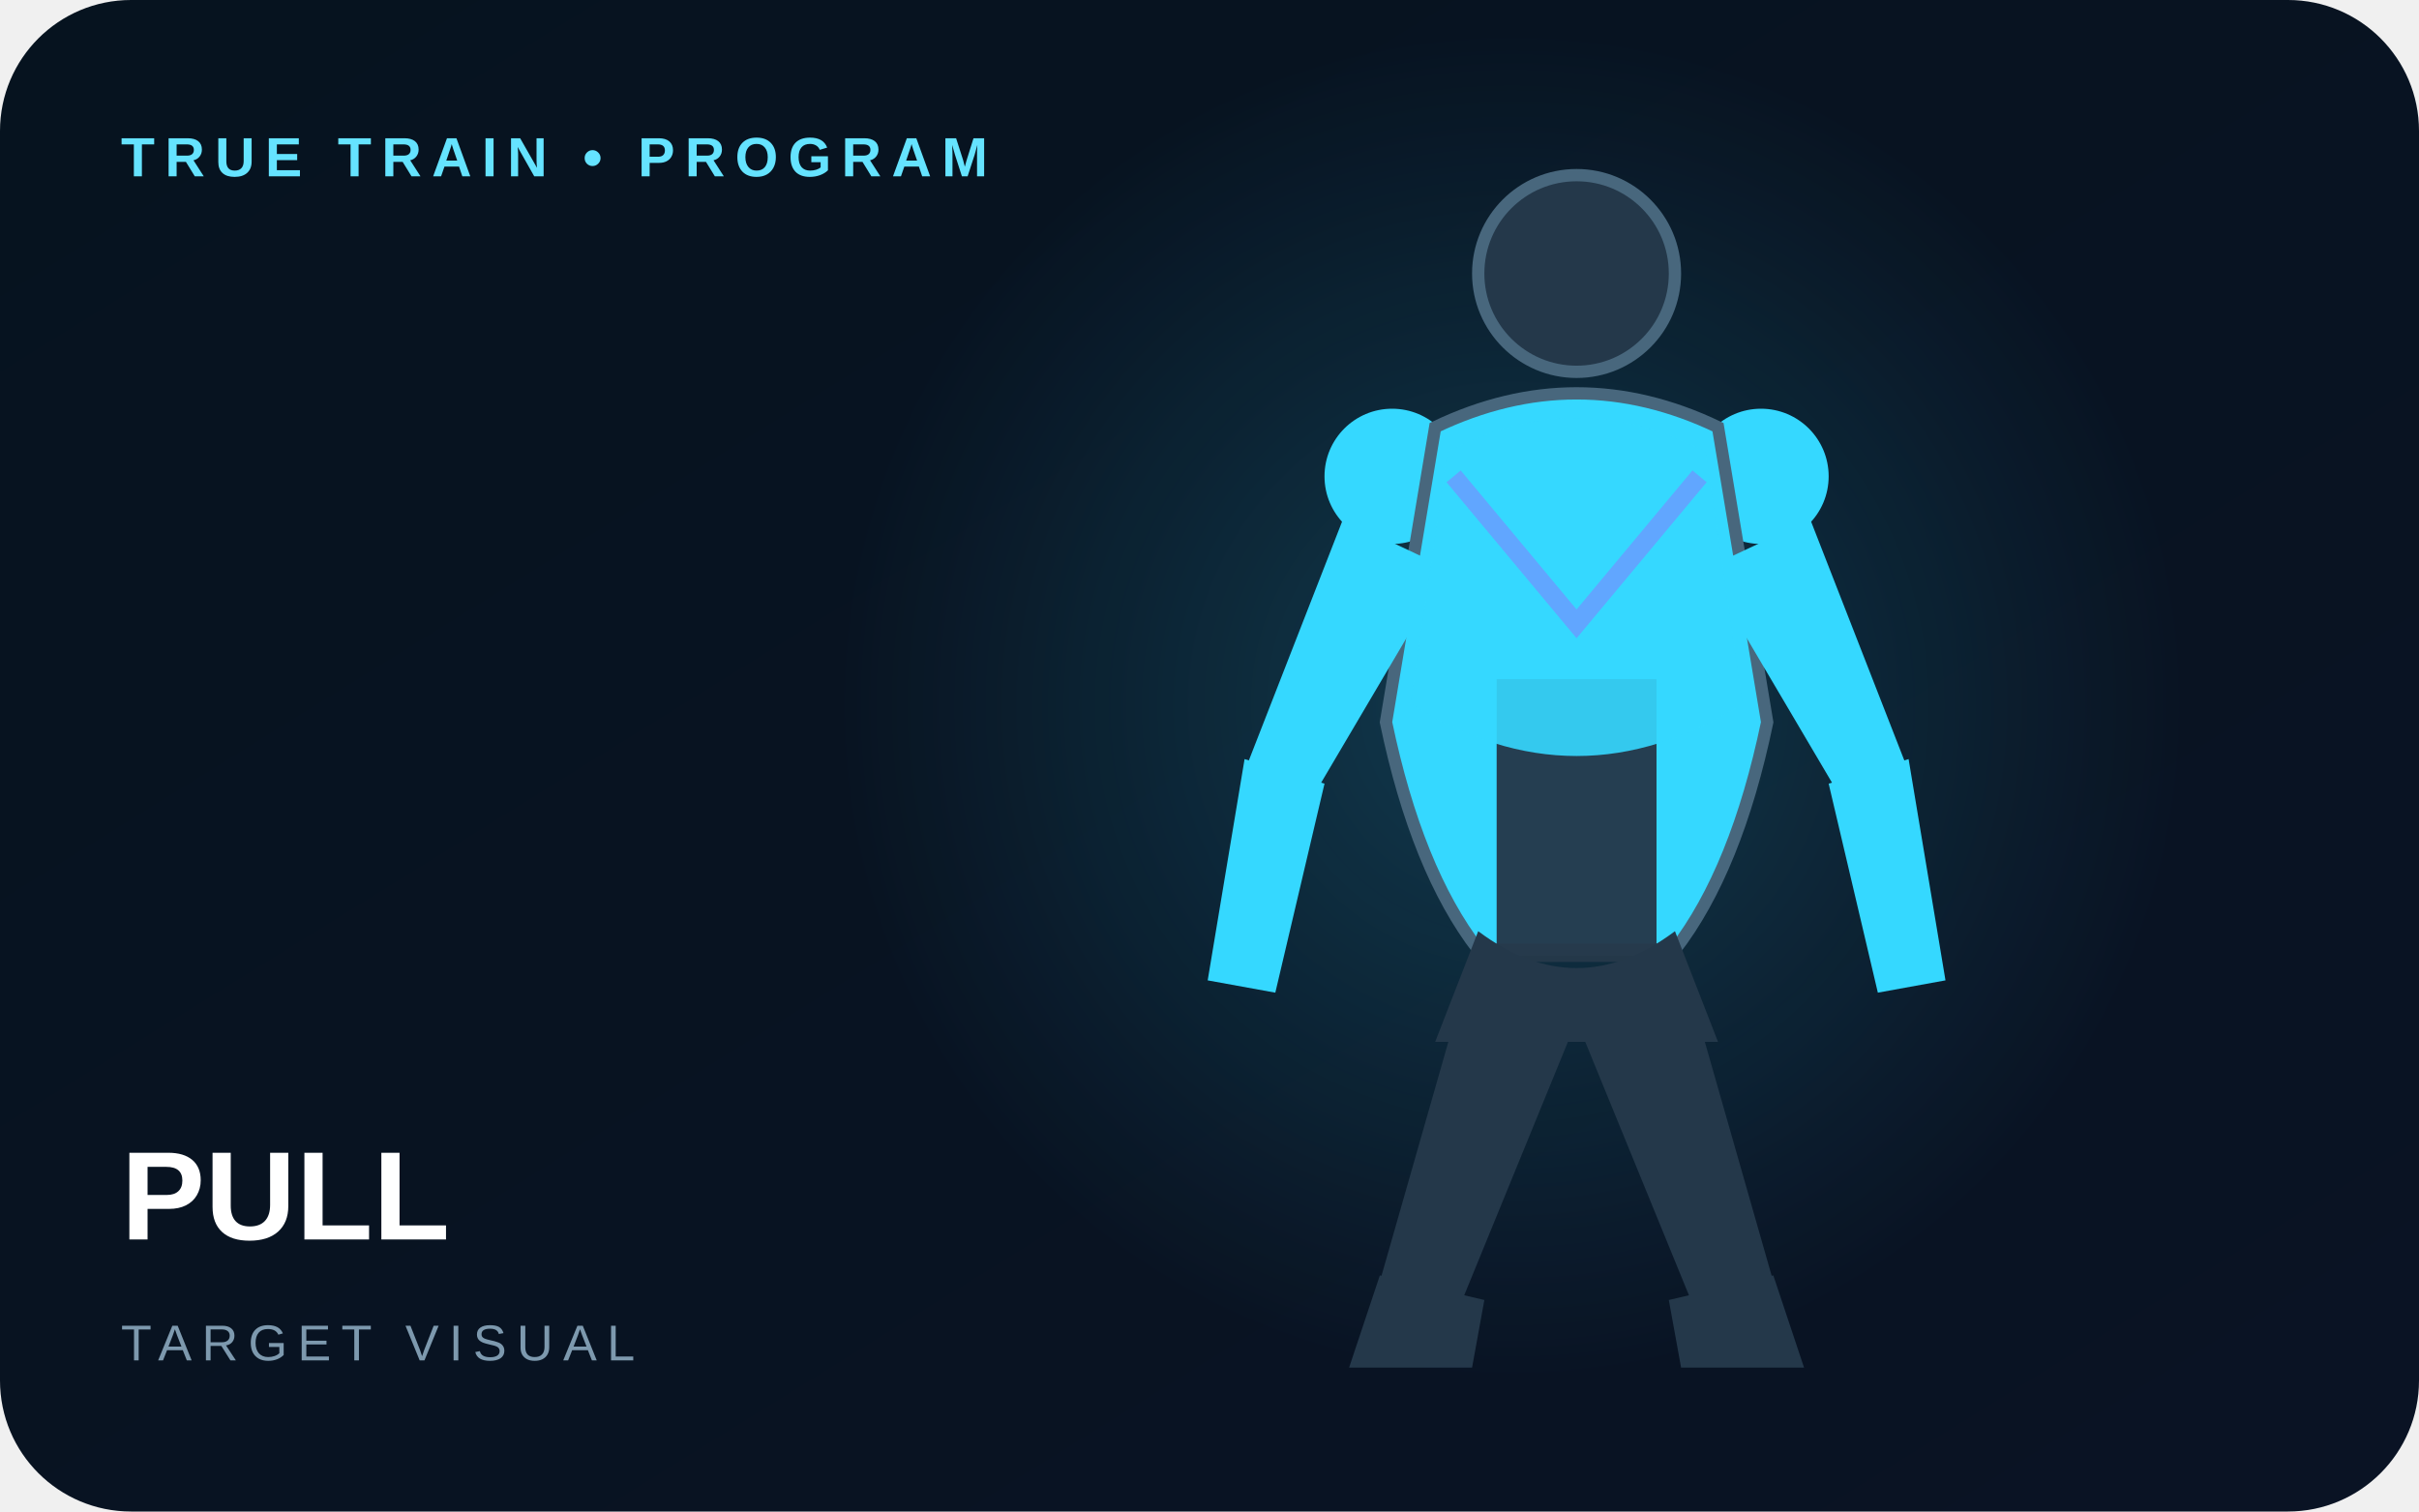
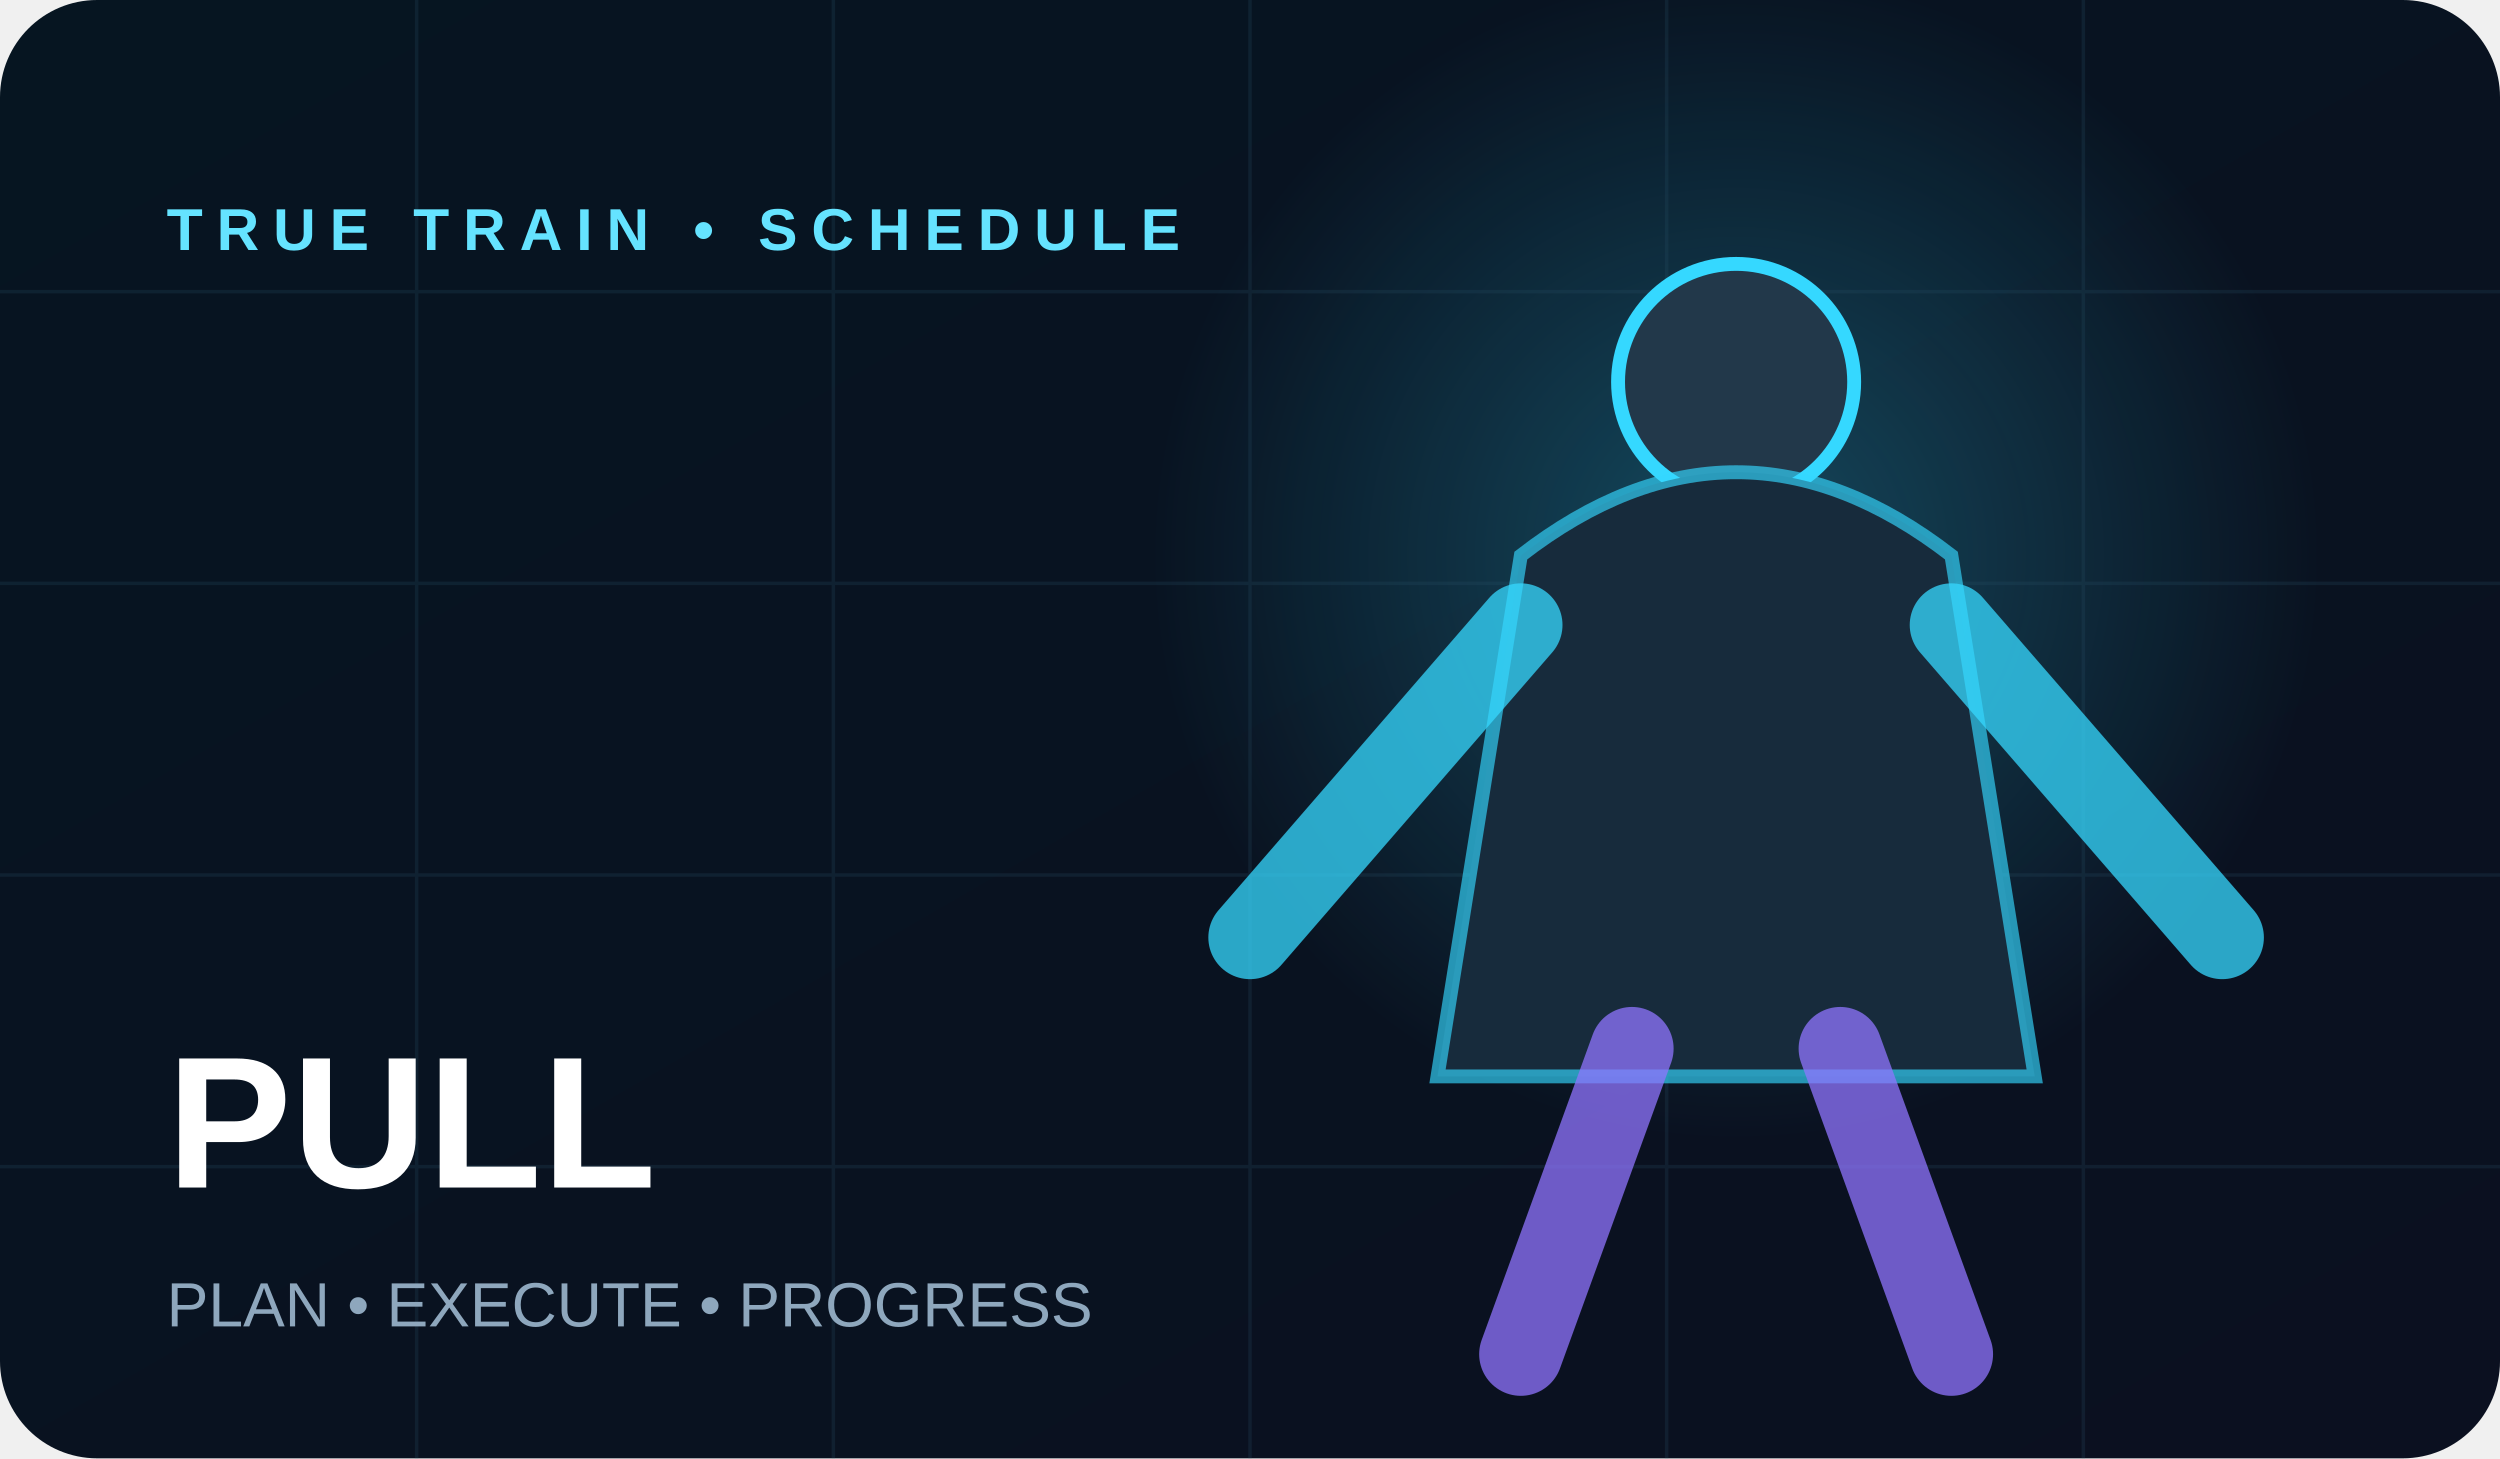
- <svg xmlns="http://www.w3.org/2000/svg" viewBox="0 0 480 300">
+ <svg xmlns="http://www.w3.org/2000/svg" viewBox="0 0 720 420">
  <defs>
-     <linearGradient id="bg" x1="0" y1="0" x2="1" y2="1">
-       <stop stop-color="#06131f" />
-       <stop offset="1" stop-color="#0a1324" />
+     <linearGradient id="g" x1="0" y1="0" x2="1" y2="1">
+       <stop stop-color="#061521" />
+       <stop offset="1" stop-color="#0b1020" />
    </linearGradient>
-     <radialGradient id="h">
-       <stop stop-color="#35D8FF" stop-opacity=".2" />
-       <stop offset="1" stop-color="#35D8FF" stop-opacity="0" />
+     <radialGradient id="r">
+       <stop stop-color="#35d8ff" stop-opacity=".28" />
+       <stop offset="1" stop-color="#35d8ff" stop-opacity="0" />
    </radialGradient>
  </defs>
-   <rect width="480" height="300" rx="26" fill="url(#bg)" />
-   <circle cx="300" cy="140" r="135" fill="url(#h)" />
-   <g transform="translate(225 25) scale(1.22)">
-     <circle cx="72" cy="24" r="16" fill="#24384A" stroke="#48677d" stroke-width="2" />
-     <circle cx="42" cy="57" r="11" fill="#35D8FF" />
-     <circle cx="102" cy="57" r="11" fill="#35D8FF" />
-     <path d="M49 49 Q72 38 95 49 L103 97 Q98 121 88 134 H56 Q46 121 41 97Z" fill="#35D8FF" stroke="#48677d" stroke-width="2" />
-     <path d="M59 90h26v46H59z" rx="8" fill="#24384A" opacity=".96" />
-     <path d="M34 64 18 105l10 6 23-39Z" fill="#35D8FF" />
-     <path d="M110 64 126 105l-10 6-23-39Z" fill="#35D8FF" />
-     <path d="M18 103 12 139l11 2 8-34Z" fill="#35D8FF" />
-     <path d="M126 103 132 139l-11 2-8-34Z" fill="#35D8FF" />
-     <path d="M56 131q16 12 32 0l7 18H49Z" fill="#24384A" />
-     <path d="M52 146 40 188l13 4 18-44Z" fill="#24384A" />
-     <path d="M92 146 104 188l-13 4-18-44Z" fill="#24384A" />
-     <path d="M40 187 35 202h20l2-11Z" fill="#24384A" />
-     <path d="M104 187 109 202H89l-2-11Z" fill="#24384A" />
-     <path d="M51 53q21-11 42 0l6 41q-27 17-54 0Z" fill="#35D8FF" opacity=".9" />
-     <path d="M52 57 72 81 92 57" stroke="#8F74FF" stroke-opacity=".5" stroke-width="3" fill="none" />
+   <rect width="720" height="420" rx="28" fill="url(#g)" />
+   <circle cx="500" cy="160" r="170" fill="url(#r)" />
+   <g opacity=".22" stroke="#2a5268">
+     <path d="M0 84h720M0 168h720M0 252h720M0 336h720" />
+     <path d="M120 0v420M240 0v420M360 0v420M480 0v420M600 0v420" />
  </g>
-   <text x="24" y="35" fill="#65E3FF" font-family="Arial" font-size="11" font-weight="800" letter-spacing="2">TRUE TRAIN • PROGRAM</text>
-   <text x="24" y="246" fill="#fff" font-family="Arial" font-size="25" font-weight="800">PULL</text>
-   <text x="24" y="270" fill="#7d99ae" font-family="Arial" font-size="10" letter-spacing="2">TARGET VISUAL</text>
+   <circle cx="500" cy="110" r="34" fill="#22384a" stroke="#35d8ff" stroke-width="4" />
+   <path d="M438 160q62-48 124 0l24 150H414Z" fill="#172b3c" stroke="#35d8ff" stroke-opacity=".65" stroke-width="4" />
+   <path d="M438 180 360 270M562 180 640 270" stroke="#35d8ff" stroke-width="24" stroke-linecap="round" opacity=".75" />
+   <path d="M470 302 438 390M530 302 562 390" stroke="#8f74ff" stroke-width="24" stroke-linecap="round" opacity=".75" />
+   <text x="48" y="72" fill="#65e3ff" font-family="Arial" font-size="17" font-weight="700" letter-spacing="4">TRUE TRAIN • SCHEDULE</text>
+   <text x="48" y="342" fill="#fff" font-family="Arial" font-size="54" font-weight="800">PULL</text>
+   <text x="48" y="382" fill="#8ea7bd" font-family="Arial" font-size="18">PLAN • EXECUTE • PROGRESS</text>
</svg>
